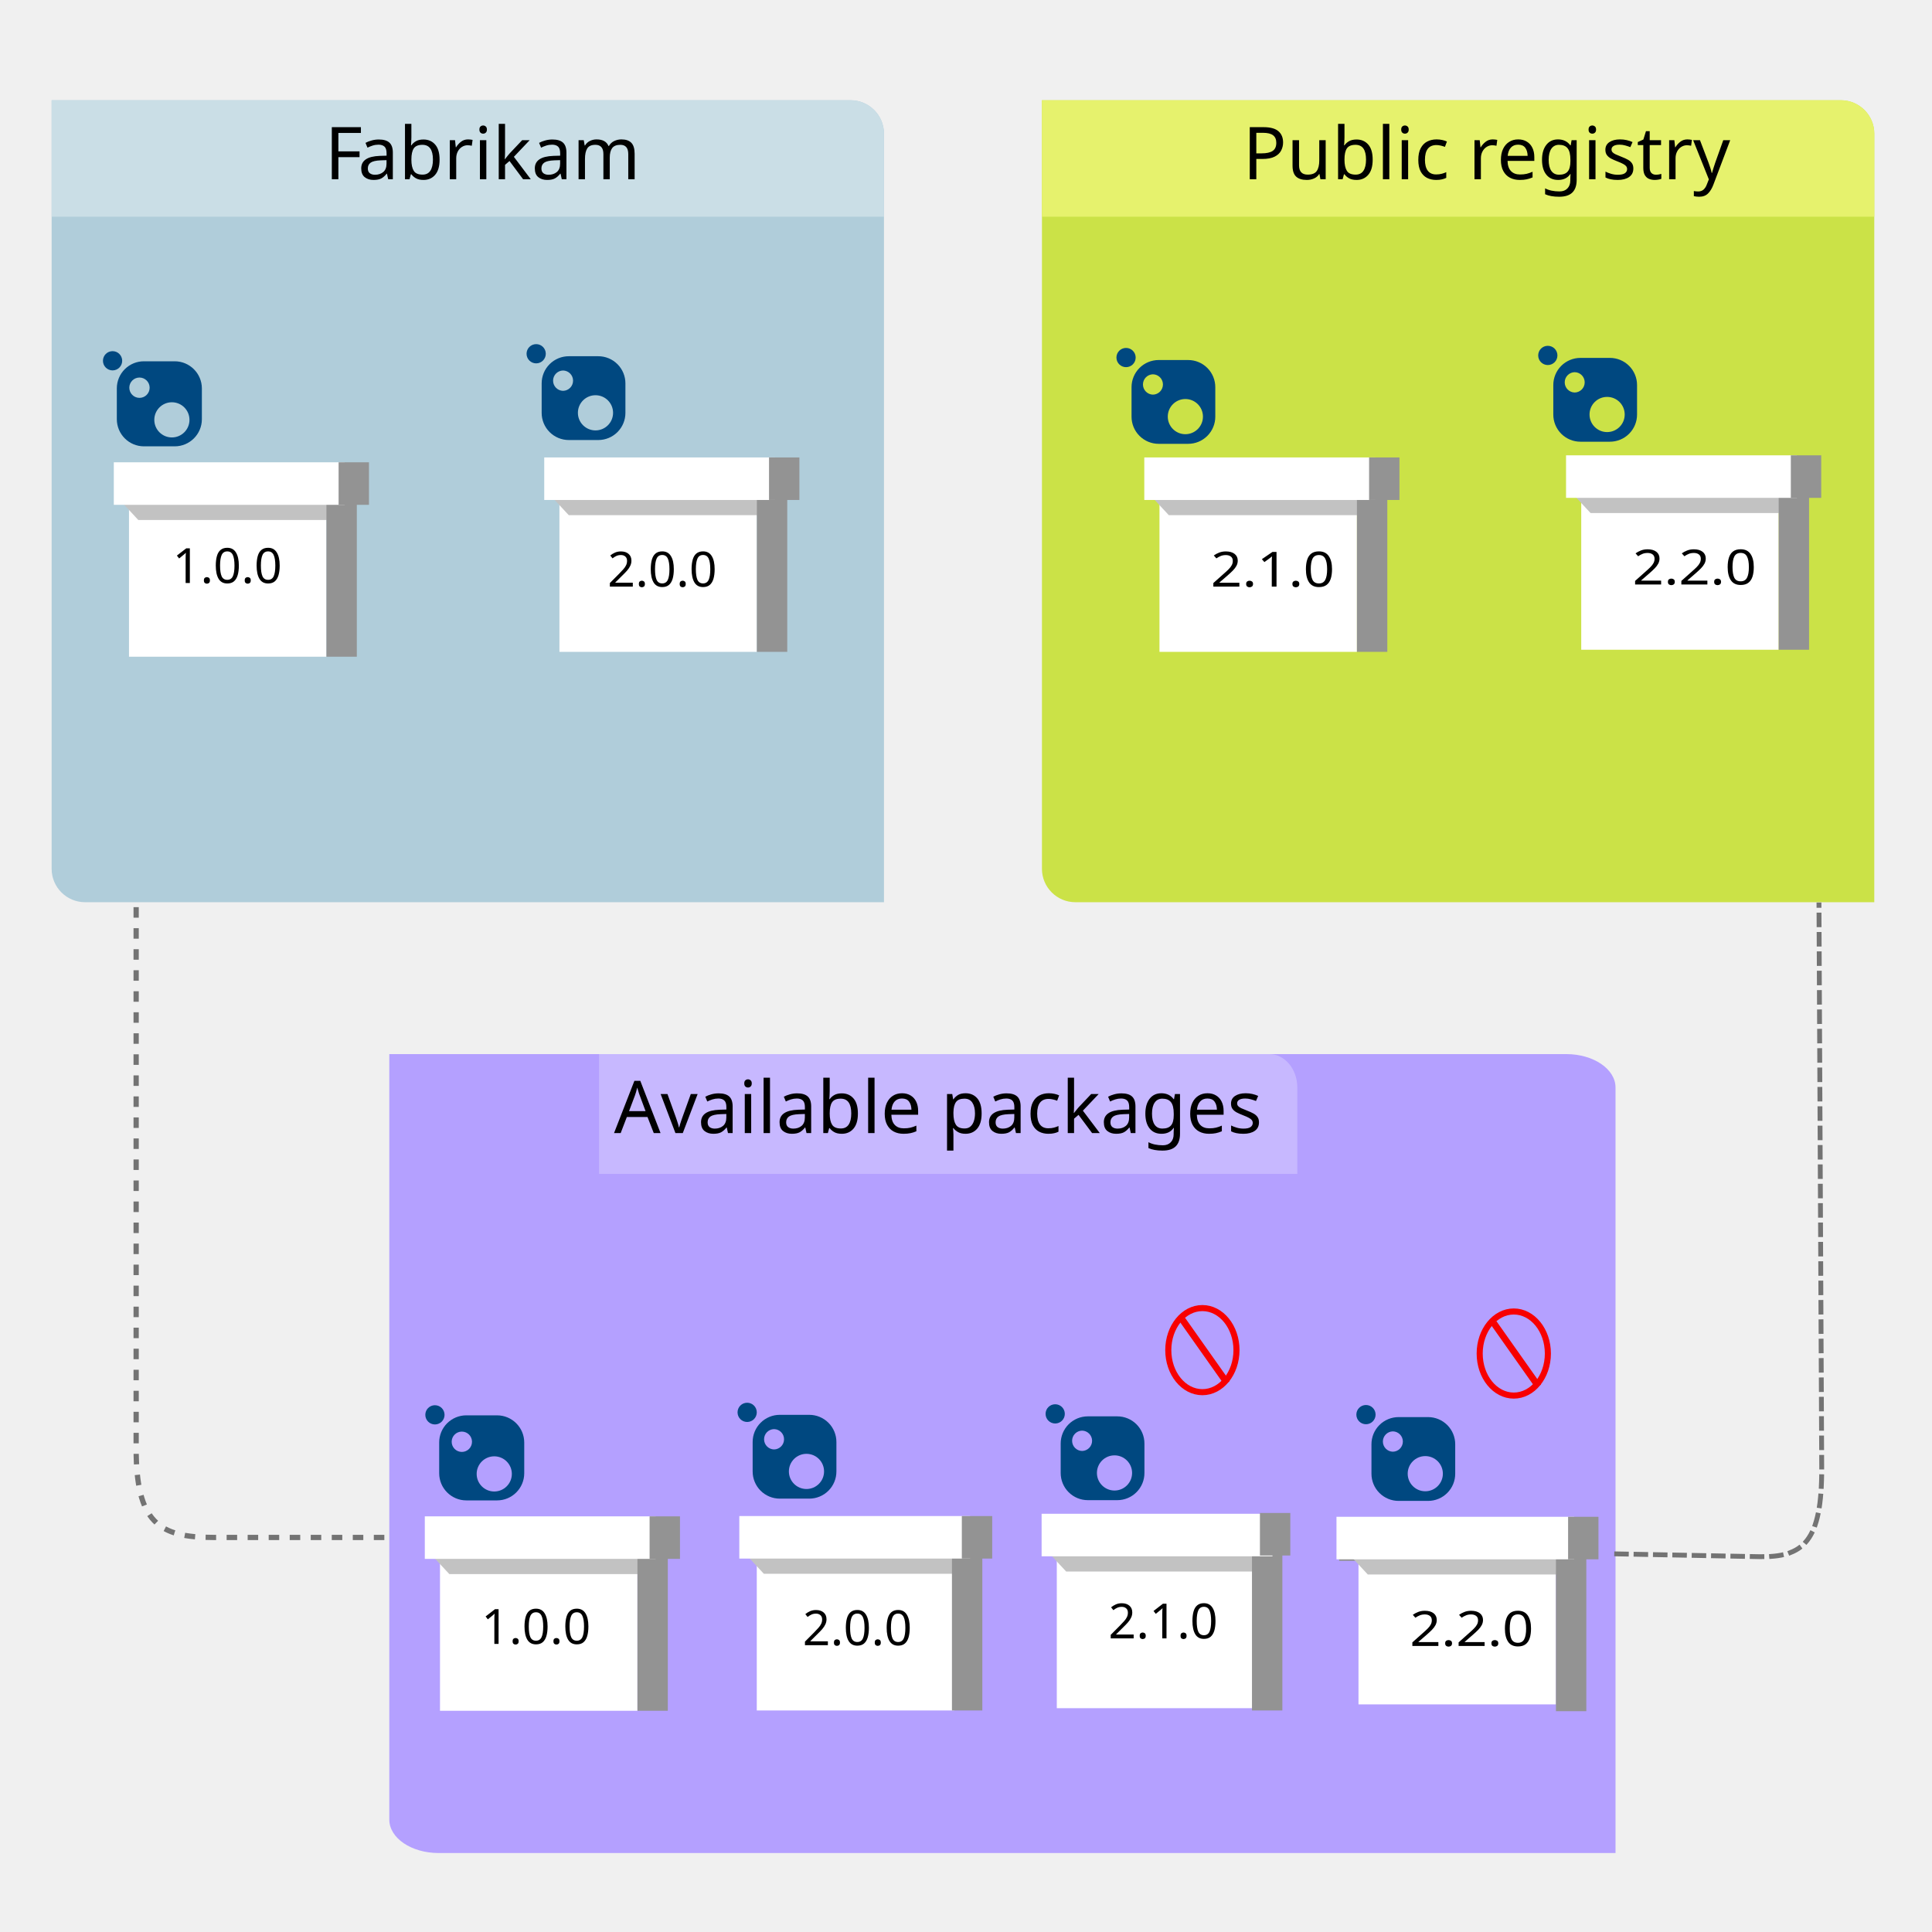
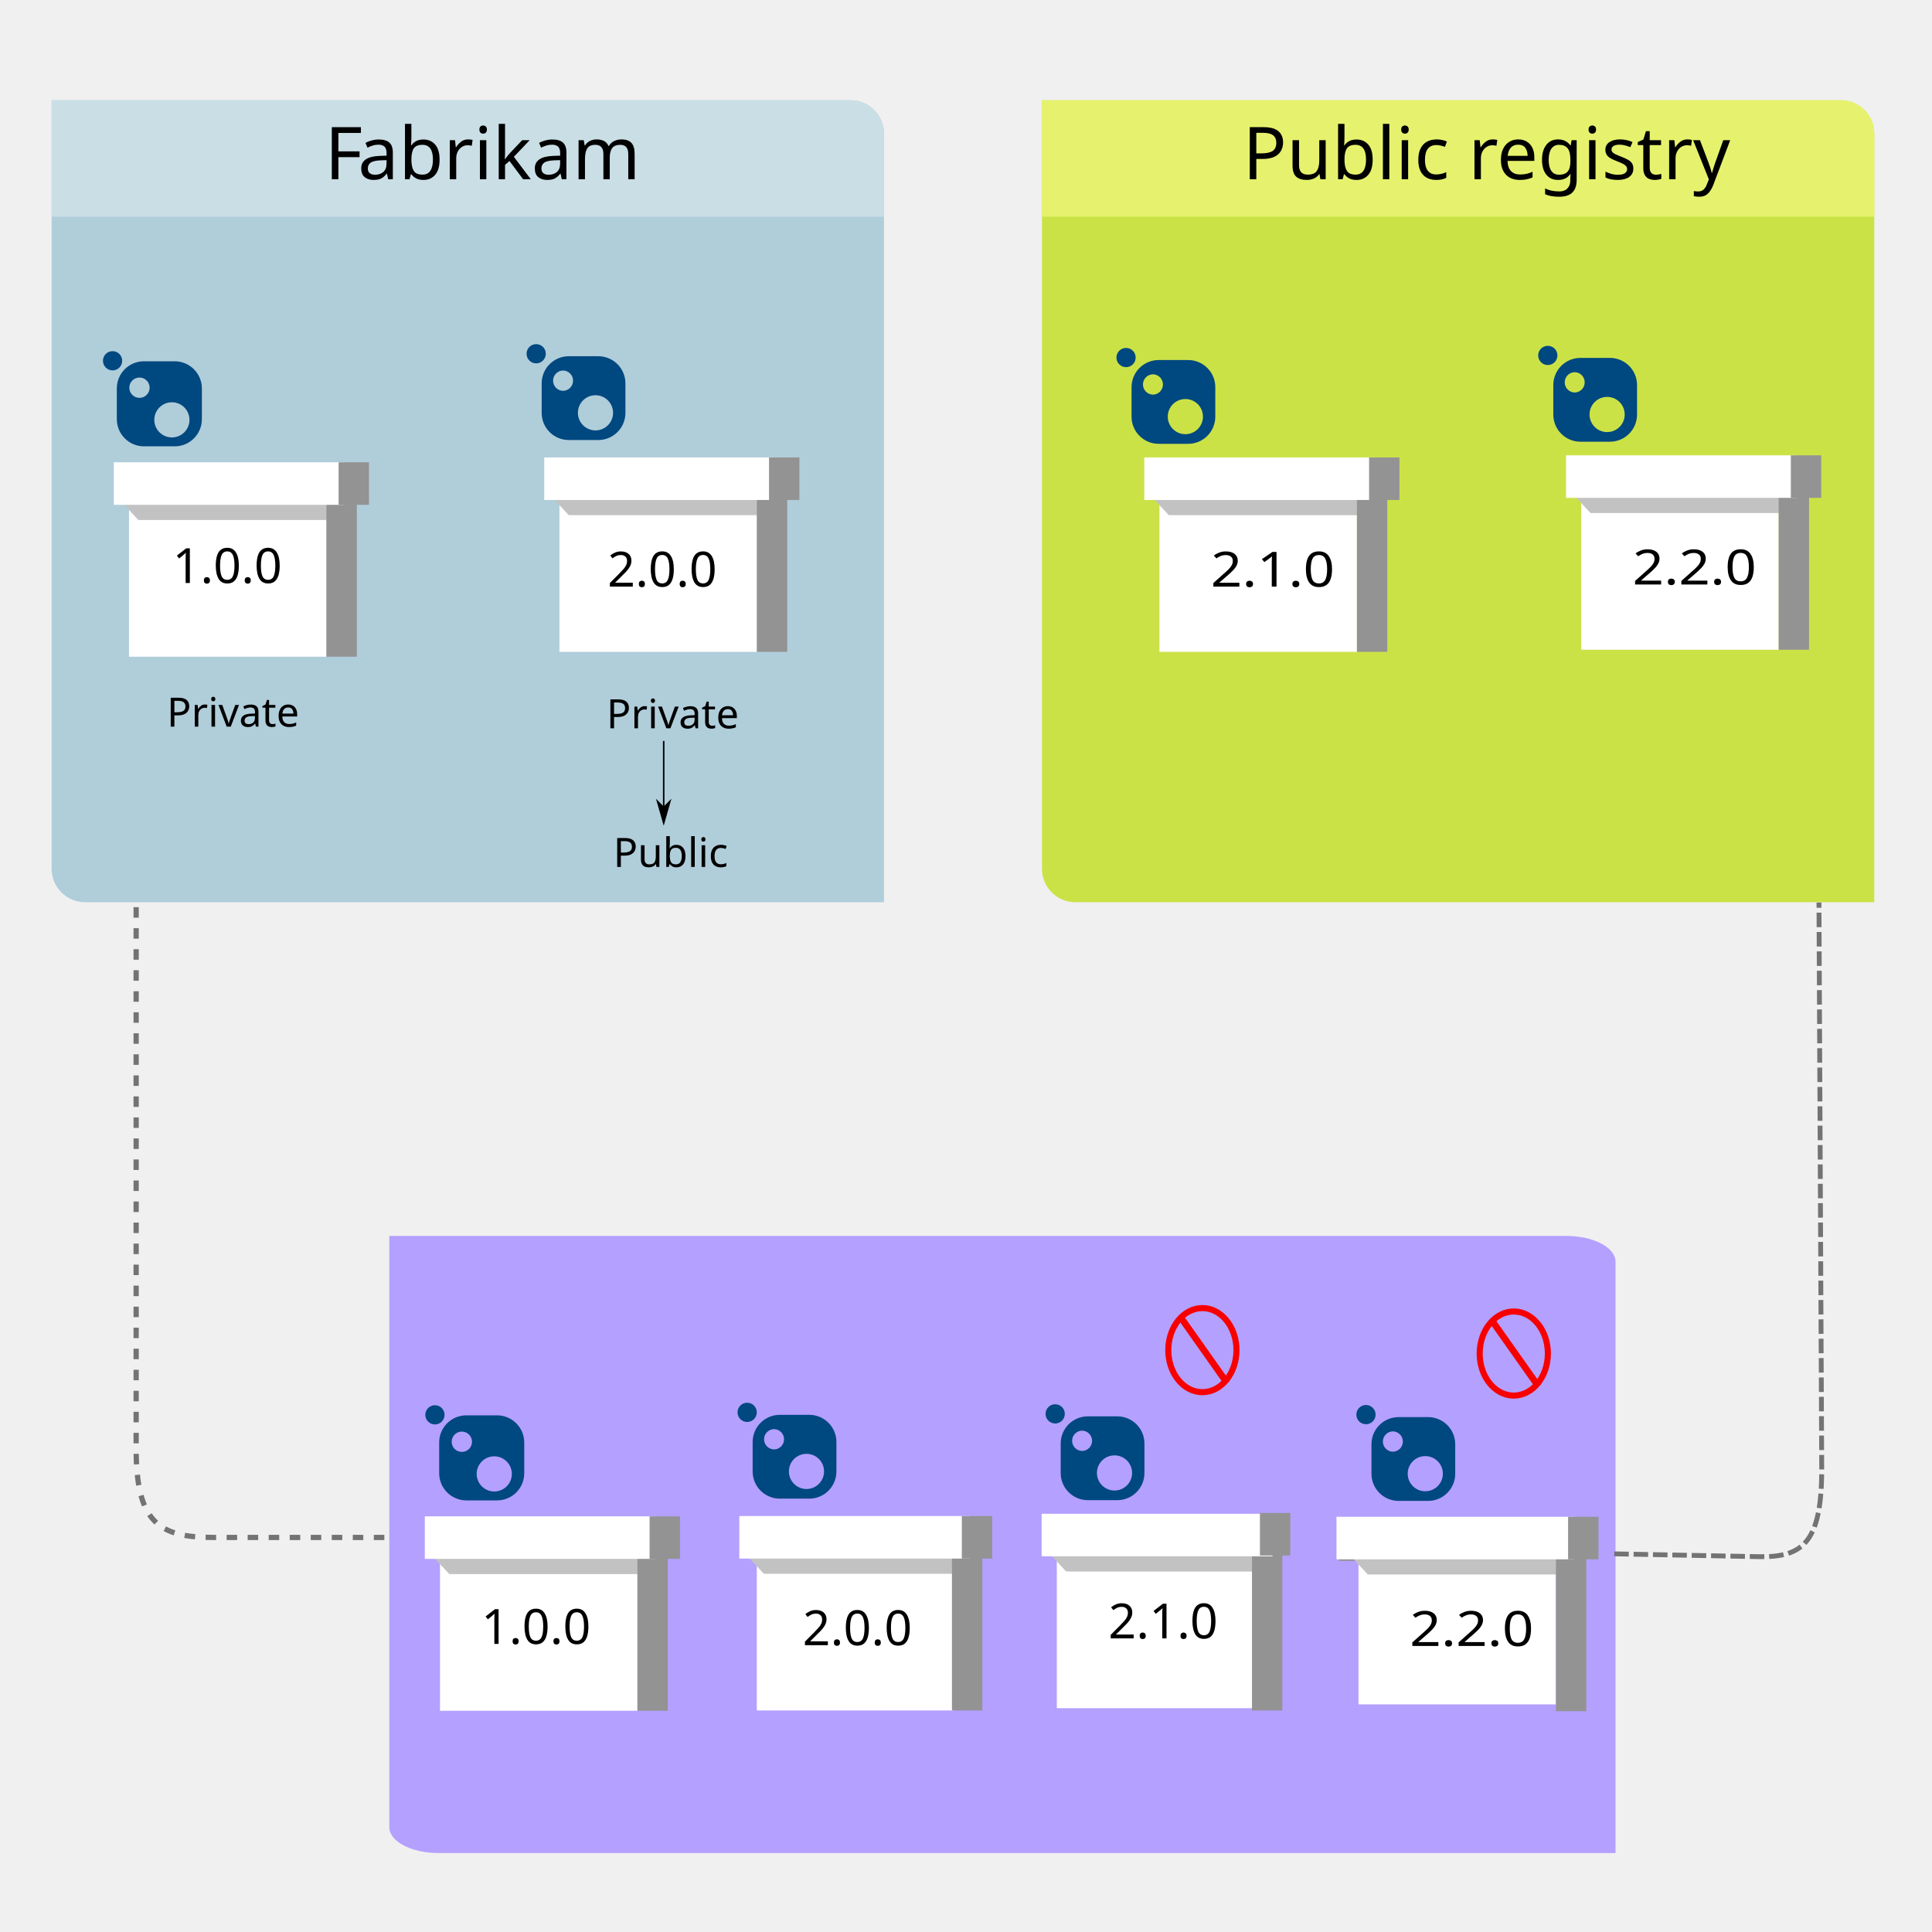
<svg xmlns="http://www.w3.org/2000/svg" xmlns:ns1="http://www.openswatchbook.org/uri/2009/osb" xmlns:xlink="http://www.w3.org/1999/xlink" viewBox="0 0 636 636" version="1.1" id="svg5370">
  <defs id="defs5374">
    <linearGradient id="linearGradient13520" ns1:paint="solid">
      <stop style="stop-color:#f80000;stop-opacity:1;" offset="0" id="stop13518" />
    </linearGradient>
    <marker style="overflow:visible;" id="marker7231" refX="0.0" refY="0.0" orient="auto">
      <path transform="scale(0.8) rotate(180) translate(12.5,0)" style="fill-rule:evenodd;stroke:#000000;stroke-width:1pt;stroke-opacity:1;fill:#000000;fill-opacity:1" d="M 0.0,0.0 L 5.0,-5.0 L -12.5,0.0 L 5.0,5.0 L 0.0,0.0 z " id="path7229" />
    </marker>
    <marker style="overflow:visible" id="marker7013" refX="0.0" refY="0.0" orient="auto">
      <path transform="scale(0.4) translate(7.4, 1)" style="fill-rule:evenodd;stroke:#000000;stroke-width:1pt;stroke-opacity:1;fill:#000000;fill-opacity:1" d="M -2.5,-1.0 C -2.5,1.76 -4.74,4.0 -7.5,4.0 C -10.26,4.0 -12.5,1.76 -12.5,-1.0 C -12.5,-3.76 -10.26,-6.0 -7.5,-6.0 C -4.74,-6.0 -2.5,-3.76 -2.5,-1.0 z " id="path7011" />
    </marker>
    <marker style="overflow:visible" id="DotS" refX="0.0" refY="0.0" orient="auto">
      <path transform="scale(0.2) translate(7.4, 1)" style="fill-rule:evenodd;stroke:#000000;stroke-width:1pt;stroke-opacity:1;fill:#000000;fill-opacity:1" d="M -2.5,-1.0 C -2.5,1.76 -4.74,4.0 -7.5,4.0 C -10.26,4.0 -12.5,1.76 -12.5,-1.0 C -12.5,-3.76 -10.26,-6.0 -7.5,-6.0 C -4.74,-6.0 -2.5,-3.76 -2.5,-1.0 z " id="path6500" />
    </marker>
    <marker style="overflow:visible" id="DotM-6" refX="0" refY="0" orient="auto">
      <path transform="matrix(0.4,0,0,0.4,2.96,0.4)" style="fill:#000000;fill-opacity:1;fill-rule:evenodd;stroke:#000000;stroke-width:1pt;stroke-opacity:1" d="m -2.5,-1 c 0,2.76 -2.24,5 -5,5 -2.76,0 -5,-2.24 -5,-5 0,-2.76 2.24,-5 5,-5 2.76,0 5,2.24 5,5 z" id="path6497-2" />
    </marker>
    <marker style="overflow:visible" id="Arrow1Lend-1" refX="0" refY="0" orient="auto">
      <path transform="matrix(-0.8,0,0,-0.8,-10,0)" style="fill:#000000;fill-opacity:1;fill-rule:evenodd;stroke:#000000;stroke-width:1pt;stroke-opacity:1" d="M 0,0 5,-5 -12.5,0 5,5 Z" id="path6436-7" />
    </marker>
    <linearGradient xlink:href="#linearGradient13520" id="linearGradient13522" x1="552.946" y1="396.939" x2="575.393" y2="396.939" gradientUnits="userSpaceOnUse" gradientTransform="translate(-65.84471,48.63529)" />
    <linearGradient xlink:href="#linearGradient13520" id="linearGradient13672" gradientUnits="userSpaceOnUse" x1="552.946" y1="396.939" x2="575.393" y2="396.939" gradientTransform="translate(-168.353,47.51295)" />
  </defs>
  <path d="M343,33H606a11,11,0,0,1,11,11V297a0,0,0,0,1,0,0H354a11,11,0,0,1-11-11V33A0,0,0,0,1,343,33Z" fill="#cbe247" id="path4566" />
  <path d="M17,33H280a11,11,0,0,1,11,11V297a0,0,0,0,1,0,0H28a11,11,0,0,1-11-11V33A0,0,0,0,1,17,33Z" fill="#b0cdda" id="path4568" />
  <path d="M291,71.333V44a11,11,0,0,0-11-11H17V71.333Z" fill="#cadee6" id="path4570" />
  <path d="M617,71.333V44a11,11,0,0,0-11-11H343V71.333Z" fill="#e6f26d" id="path4572" />
  <text transform="translate(106.906 59)" font-size="24" font-family="SegoeUI, Segoe UI" id="text4578">
    <tspan letter-spacing="-0.034em" id="tspan4574">F</tspan>
    <tspan x="10.898" y="0" id="tspan4576">abrikam</tspan>
  </text>
  <text font-size="24" font-family="SegoeUI, Segoe UI" id="text4580" style="font-style:normal;font-variant:normal;font-weight:normal;font-stretch:normal;font-size:24px;font-family:SegoeUI, 'Segoe UI';-inkscape-font-specification:'SegoeUI, Segoe UI, Normal';font-variant-ligatures:normal;font-variant-caps:normal;font-variant-numeric:normal;font-variant-east-asian:normal" x="409.087" y="59">
    <tspan id="tspan5482" x="409.087" y="59">Public registry</tspan>
  </text>
-   <path d="m 128.155,347 h 387.456 a 16.205,11 0 0 1 16.205,11 V 610 H 144.361 a 16.205,11 0 0 1 -16.205,-11 z" fill="#b4a0ff" id="path4600" style="stroke-width:1.214" />
-   <path d="M 427.064,386.444 V 358 a 9.228,11 0 0 0 -9.228,-11 h -220.626 v 39.444 z" fill="#c7b8ff" id="path4602" style="stroke-width:0.916" />
-   <text font-size="24px" font-family="SegoeUI, 'Segoe UI'" id="text4608" style="font-style:normal;font-variant:normal;font-weight:normal;font-stretch:normal;font-size:24px;font-family:SegoeUI, 'Segoe UI';-inkscape-font-specification:'SegoeUI, Segoe UI, Normal';font-variant-ligatures:normal;font-variant-caps:normal;font-variant-numeric:normal;font-variant-east-asian:normal" x="202.138" y="373">
-     <tspan id="tspan5378" x="202.138" y="373">Available packages</tspan>
-   </text>
+   <path d="m 128.155,406.859 h 387.456 a 16.205,8.496 0 0 1 16.205,8.496 V 610 H 144.361 a 16.205,8.496 0 0 1 -16.205,-8.496 z" fill="#b4a0ff" id="path4600" style="stroke-width:1.067" />
  <path d="m 256.716,465.752 a 8.932,8.932 0 0 0 -8.949,8.955 v 9.678 a 8.932,8.932 0 0 0 8.949,8.955 h 9.673 a 8.933,8.933 0 0 0 8.95,-8.955 v -9.678 a 8.933,8.933 0 0 0 -8.95,-8.955 z m -1.9,4.7 a 3.347,3.347 0 0 1 0,6.693 v 0 a 3.347,3.347 0 0 1 0,-6.693 z m 10.667,8.14 a 5.789,5.789 0 1 1 -5.786,5.789 5.788,5.788 0 0 1 5.786,-5.789 z m -19.523,-16.821 a 3.166,3.166 0 1 1 -3.165,3.166 3.165,3.165 0 0 1 3.165,-3.166 z" fill="#004880" id="path4820" />
  <rect x="255" y="229" width="0" height="0" fill="#447995" id="rect4872" />
  <path d="m 358.118,466.253 a 8.932,8.932 0 0 0 -8.949,8.955 v 9.678 a 8.932,8.932 0 0 0 8.949,8.955 h 9.673 a 8.933,8.933 0 0 0 8.95,-8.955 v -9.678 a 8.933,8.933 0 0 0 -8.95,-8.955 z m -1.9,4.7 a 3.347,3.347 0 0 1 0,6.693 v 0 a 3.347,3.347 0 0 1 0,-6.693 z m 10.667,8.14 a 5.789,5.789 0 1 1 -5.786,5.789 5.788,5.788 0 0 1 5.786,-5.789 z m -19.523,-16.821 a 3.166,3.166 0 1 1 -3.165,3.166 3.165,3.165 0 0 1 3.165,-3.166 z" fill="#004880" id="path5178" />
  <rect x="249.125" y="507.071" width="65" height="56" fill="#ffffff" id="rect4584-5" />
  <polygon points="123,130 54.499,130 60.069,136 123,136 " fill="#c2c2c2" id="polygon4586-2" transform="translate(191.3765,382.0706)" />
  <rect x="313.376" y="507.071" width="10" height="56" fill="#939393" id="rect4588-9" />
  <rect x="243.376" y="499.071" width="76" height="14" fill="#ffffff" id="rect4590-5" />
  <rect x="316.628" y="499.071" width="10" height="14" fill="#939393" id="rect4592-7" />
  <rect x="347.892" y="506.322" width="65" height="56" fill="#ffffff" id="rect4584-5-8" />
  <polygon points="123,130 54.499,130 60.069,136 123,136 " fill="#c2c2c2" id="polygon4586-2-8" transform="translate(290.8918,381.3224)" />
  <rect x="412.144" y="510.064" width="10" height="53.007" fill="#939393" id="rect4588-9-4" style="stroke-width:0.973" />
  <rect x="342.892" y="498.322" width="76" height="14" fill="#ffffff" id="rect4590-5-7" />
  <rect x="440.835" y="499.819" width="10" height="14" fill="#939393" id="rect4592-7-7" />
  <text font-size="16px" font-family="SegoeUI, 'Segoe UI'" id="text5176" x="364.874" y="539.348" style="font-style:normal;font-variant:normal;font-weight:normal;font-stretch:normal;font-size:16px;font-family:SegoeUI, 'Segoe UI';-inkscape-font-specification:'SegoeUI, Segoe UI, Normal';font-variant-ligatures:normal;font-variant-caps:normal;font-variant-numeric:normal;font-variant-east-asian:normal">
    <tspan id="tspan13394" x="364.874" y="539.348">2.1.0</tspan>
  </text>
  <text font-size="16px" font-family="SegoeUI, 'Segoe UI'" id="text4644" x="264.22" y="541.586" style="font-style:normal;font-variant:normal;font-weight:normal;font-stretch:normal;font-size:16px;font-family:SegoeUI, 'Segoe UI';-inkscape-font-specification:'SegoeUI, Segoe UI, Normal';font-variant-ligatures:normal;font-variant-caps:normal;font-variant-numeric:normal;font-variant-east-asian:normal">
    <tspan id="tspan13392" x="264.22" y="541.586">2.0.0</tspan>
  </text>
  <path d="m 144.576,474.835 v 10.135 a 8.95,8.95 0 0 0 8.95,8.95 h 10.1 a 8.95,8.95 0 0 0 8.95,-8.95 v -10.095 a 8.955,8.955 0 0 0 -8.955,-8.955 h -10.095 a 8.917,8.917 0 0 0 -8.95,8.915 z m 7.458,-3.565 a 3.347,3.347 0 0 1 0,6.694 v 0 a 3.347,3.347 0 0 1 0,-6.694 z m 10.667,8.141 a 5.789,5.789 0 1 1 -5.786,5.789 5.788,5.788 0 0 1 5.786,-5.789 z m -19.525,-16.824 a 3.166,3.166 0 1 1 -3.165,3.165 3.164,3.164 0 0 1 3.165,-3.165 z" fill="#004880" id="path4598" />
  <rect x="144.842" y="507.172" width="65" height="56" fill="#ffffff" id="rect4584" />
  <polygon points="60.069,136 123,136 123,130 54.499,130 " fill="#c2c2c2" id="polygon4586" transform="translate(87.84237,382.1718)" />
  <rect x="209.842" y="507.172" width="10" height="56" fill="#939393" id="rect4588" />
  <rect x="139.842" y="499.172" width="76" height="14" fill="#ffffff" id="rect4590" />
  <rect x="213.842" y="499.172" width="10" height="14" fill="#939393" id="rect4592" />
  <text font-size="16px" font-family="SegoeUI, 'Segoe UI'" id="text4596" x="158.443" y="541.158" style="font-style:normal;font-variant:normal;font-weight:normal;font-stretch:normal;font-size:16px;font-family:SegoeUI, 'Segoe UI';-inkscape-font-specification:'SegoeUI, Segoe UI, Normal';font-variant-ligatures:normal;font-variant-caps:normal;font-variant-numeric:normal;font-variant-east-asian:normal">
    <tspan id="tspan13390" x="158.443" y="541.158">1.0.0</tspan>
  </text>
  <path d="m 187.26,117.267 a 8.932,8.932 0 0 0 -8.949,8.955 v 9.678 a 8.932,8.932 0 0 0 8.949,8.955 h 9.673 a 8.933,8.933 0 0 0 8.95,-8.955 v -9.678 a 8.933,8.933 0 0 0 -8.95,-8.955 z m -1.9,4.7 a 3.347,3.347 0 0 1 0,6.693 v 0 a 3.347,3.347 0 0 1 0,-6.693 z m 10.667,8.14 a 5.789,5.789 0 1 1 -5.786,5.789 5.788,5.788 0 0 1 5.786,-5.789 z m -19.523,-16.821 a 3.166,3.166 0 1 1 -3.165,3.166 3.165,3.165 0 0 1 3.165,-3.166 z" fill="#004880" id="path4820-0" />
  <path d="m 381.443,118.517 a 8.932,8.932 0 0 0 -8.949,8.955 v 9.678 a 8.932,8.932 0 0 0 8.949,8.955 h 9.673 a 8.933,8.933 0 0 0 8.95,-8.955 v -9.678 a 8.933,8.933 0 0 0 -8.95,-8.955 z m -1.9,4.7 a 3.347,3.347 0 0 1 0,6.693 v 0 a 3.347,3.347 0 0 1 0,-6.693 z m 10.667,8.14 a 5.789,5.789 0 1 1 -5.786,5.789 5.788,5.788 0 0 1 5.786,-5.789 z m -19.523,-16.821 a 3.166,3.166 0 1 1 -3.165,3.166 3.165,3.165 0 0 1 3.165,-3.166 z" fill="#004880" id="path5178-0" />
  <rect x="184.158" y="158.586" width="65" height="56" fill="#ffffff" id="rect4584-5-2" />
  <polygon points="123,130 54.499,130 60.069,136 123,136 " fill="#c2c2c2" id="polygon4586-2-1" transform="translate(127.1578,33.58645)" />
  <rect x="249.158" y="158.586" width="10" height="56" fill="#939393" id="rect4588-9-3" />
  <rect x="179.158" y="150.586" width="76" height="14" fill="#ffffff" id="rect4590-5-9" />
  <rect x="253.158" y="150.586" width="10" height="14" fill="#939393" id="rect4592-7-1" />
  <rect x="381.692" y="158.586" width="65" height="56" fill="#ffffff" id="rect4584-5-8-7" />
  <polygon points="60.069,136 123,136 123,130 54.499,130 " fill="#c2c2c2" id="polygon4586-2-8-1" transform="translate(324.6919,33.58646)" />
  <rect x="446.692" y="158.586" width="10" height="56" fill="#939393" id="rect4588-9-4-5" />
  <rect x="376.692" y="150.586" width="76" height="14" fill="#ffffff" id="rect4590-5-7-5" />
  <rect x="450.692" y="150.586" width="10" height="14" fill="#939393" id="rect4592-7-7-6" />
  <text font-size="16px" font-family="SegoeUI, 'Segoe UI'" id="text5176-0" x="374.465" y="205.535" style="font-style:normal;font-variant:normal;font-weight:normal;font-stretch:normal;font-size:17.03px;font-family:SegoeUI, 'Segoe UI';-inkscape-font-specification:'SegoeUI, Segoe UI, Normal';font-variant-ligatures:normal;font-variant-caps:normal;font-variant-numeric:normal;font-variant-east-asian:normal;stroke-width:1.064" transform="scale(1.064347,0.9395429)">
    <tspan id="tspan13384" x="374.465" y="205.535">2.1.0</tspan>
  </text>
  <text font-size="16px" font-family="SegoeUI, 'Segoe UI'" id="text4644-2" x="200.001" y="193.101" style="-inkscape-font-specification:'SegoeUI, Segoe UI, Normal';font-family:SegoeUI, 'Segoe UI';font-weight:normal;font-style:normal;font-stretch:normal;font-variant:normal;font-size:16px;font-variant-ligatures:normal;font-variant-caps:normal;font-variant-numeric:normal;font-variant-east-asian:normal;">
    <tspan id="tspan13386">2.0.0</tspan>
  </text>
  <path d="m 38.457,127.847 v 10.135 a 8.95,8.95 0 0 0 8.95,8.95 h 10.1 a 8.95,8.95 0 0 0 8.95,-8.95 v -10.095 a 8.955,8.955 0 0 0 -8.955,-8.955 h -10.095 a 8.917,8.917 0 0 0 -8.95,8.915 z m 7.458,-3.565 a 3.347,3.347 0 0 1 0,6.694 v 0 a 3.347,3.347 0 0 1 0,-6.694 z m 10.667,8.141 a 5.789,5.789 0 1 1 -5.786,5.789 5.788,5.788 0 0 1 5.786,-5.789 z m -19.525,-16.824 a 3.166,3.166 0 1 1 -3.165,3.165 3.164,3.164 0 0 1 3.165,-3.165 z" fill="#004880" id="path4598-4" />
  <rect x="42.464" y="160.184" width="65" height="56" fill="#ffffff" id="rect4584-9" />
  <polygon points="123,130 54.499,130 60.069,136 123,136 " fill="#c2c2c2" id="polygon4586-3" transform="translate(-14.53633,35.1841)" />
  <rect x="107.464" y="160.184" width="10" height="56" fill="#939393" id="rect4588-3" />
  <rect x="37.464" y="152.184" width="76" height="14" fill="#ffffff" id="rect4590-8" />
  <rect x="111.464" y="152.184" width="10" height="14" fill="#939393" id="rect4592-5" />
  <text font-size="16px" font-family="SegoeUI, 'Segoe UI'" id="text4596-1" x="56.813" y="191.925" style="font-style:normal;font-variant:normal;font-weight:normal;font-stretch:normal;font-size:16px;font-family:SegoeUI, 'Segoe UI';-inkscape-font-specification:'SegoeUI, Segoe UI, Normal';font-variant-ligatures:normal;font-variant-caps:normal;font-variant-numeric:normal;font-variant-east-asian:normal">
    <tspan id="tspan13388" x="56.813" y="191.925">1.0.0</tspan>
  </text>
  <path d="M 126.521,506.114 H 70.073 c -17.826,0 -25.253,-5.039 -25.253,-29.227 V 296.483" fill="none" stroke="#737373" stroke-miterlimit="10" stroke-width="1.73" stroke-dasharray="3.461, 3.461" id="path13122" />
  <path d="m 532.192,511.529 46.739,0.914 c 14.76,0.289 20.884,-4.758 20.764,-29.561 l -0.902,-184.986" fill="none" stroke="#737373" stroke-miterlimit="10" stroke-width="1.73" stroke-dasharray="3.461, 3.461" id="path13122-7" style="stroke-width:1.594;stroke-linecap:square;stroke-linejoin:round;stroke-miterlimit:10;stroke-dasharray:3.188, 3.188;stroke-dashoffset:0;paint-order:markers stroke fill" />
  <path d="m 520.282,117.819 a 8.932,8.932 0 0 0 -8.949,8.955 v 9.678 a 8.932,8.932 0 0 0 8.949,8.955 h 9.673 a 8.933,8.933 0 0 0 8.95,-8.955 v -9.678 a 8.933,8.933 0 0 0 -8.95,-8.955 z m -1.9,4.7 a 3.347,3.347 0 0 1 0,6.693 v 0 a 3.347,3.347 0 0 1 0,-6.693 z m 10.667,8.14 a 5.789,5.789 0 1 1 -5.786,5.789 5.788,5.788 0 0 1 5.786,-5.789 z m -19.523,-16.821 a 3.166,3.166 0 1 1 -3.165,3.166 3.165,3.165 0 0 1 3.165,-3.166 z" fill="#004880" id="path5178-0-9" />
  <rect x="520.531" y="157.889" width="65" height="56" fill="#ffffff" id="rect4584-5-8-7-9" />
  <polygon points="60.069,136 123,136 123,130 54.499,130 " fill="#c2c2c2" id="polygon4586-2-8-1-6" transform="translate(463.5308,32.88881)" />
  <rect x="585.531" y="157.889" width="10" height="56" fill="#939393" id="rect4588-9-4-5-6" />
  <rect x="515.531" y="149.889" width="76" height="14" fill="#ffffff" id="rect4590-5-7-5-7" />
  <rect x="589.531" y="149.889" width="10" height="14" fill="#939393" id="rect4592-7-7-6-1" />
  <text font-size="16px" font-family="SegoeUI, 'Segoe UI'" id="text5176-0-8" x="504.91" y="204.792" style="font-style:normal;font-variant:normal;font-weight:normal;font-stretch:normal;font-size:17.03px;font-family:SegoeUI, 'Segoe UI';-inkscape-font-specification:'SegoeUI, Segoe UI, Normal';font-variant-ligatures:normal;font-variant-caps:normal;font-variant-numeric:normal;font-variant-east-asian:normal;stroke-width:1.064" transform="scale(1.064347,0.9395429)">
    <tspan id="tspan13444" x="504.91" y="204.792">2.2.0</tspan>
  </text>
  <path d="m 460.423,466.497 a 8.932,8.932 0 0 0 -8.949,8.955 v 9.678 a 8.932,8.932 0 0 0 8.949,8.955 h 9.673 a 8.933,8.933 0 0 0 8.95,-8.955 v -9.678 a 8.933,8.933 0 0 0 -8.95,-8.955 z m -1.9,4.7 a 3.347,3.347 0 0 1 0,6.693 v 0 a 3.347,3.347 0 0 1 0,-6.693 z m 10.667,8.14 a 5.789,5.789 0 1 1 -5.786,5.789 5.788,5.788 0 0 1 5.786,-5.789 z m -19.523,-16.821 a 3.166,3.166 0 1 1 -3.165,3.166 3.165,3.165 0 0 1 3.165,-3.166 z" fill="#004880" id="path5178-0-9-9" />
  <rect x="447.204" y="507.315" width="65" height="53.755" fill="#ffffff" id="rect4584-5-8-7-9-3" style="stroke-width:0.98" />
  <polygon points="123,136 123,130 54.499,130 60.069,136 " fill="#c2c2c2" id="polygon4586-2-8-1-6-4" transform="translate(390.2037,382.3147)" />
  <rect x="512.204" y="507.315" width="10" height="56" fill="#939393" id="rect4588-9-4-5-6-4" />
  <rect x="439.959" y="499.315" width="78.245" height="14" fill="#ffffff" id="rect4590-5-7-5-7-8" style="stroke-width:1.015" />
  <rect x="516.204" y="499.315" width="10" height="14" fill="#939393" id="rect4592-7-7-6-1-0" />
  <text font-size="16px" font-family="SegoeUI, 'Segoe UI'" id="text5176-0-8-4" x="436.016" y="576.703" style="font-style:normal;font-variant:normal;font-weight:normal;font-stretch:normal;font-size:17.03px;font-family:SegoeUI, 'Segoe UI';-inkscape-font-specification:'SegoeUI, Segoe UI, Normal';font-variant-ligatures:normal;font-variant-caps:normal;font-variant-numeric:normal;font-variant-east-asian:normal;stroke-width:1.064" transform="scale(1.064347,0.9395429)">
    <tspan id="tspan13444-0" x="436.016" y="576.703">2.2.0</tspan>
  </text>
  <rect x="414.76" y="498.059" width="10" height="14" fill="#939393" id="rect4592-7-7-6-1-0-0" />
  <ellipse style="fill:none;fill-opacity:1;stroke:url(#linearGradient13522);stroke-width:2;stroke-linecap:square;stroke-linejoin:round;stroke-miterlimit:10;stroke-dasharray:none;stroke-dashoffset:0;paint-order:fill markers stroke" id="path13516" cx="498.325" cy="445.574" rx="11.224" ry="13.842" />
  <path style="fill:none;stroke:#f70000;stroke-width:2.173;stroke-linecap:butt;stroke-linejoin:miter;stroke-miterlimit:4;stroke-dasharray:none;stroke-opacity:1" d="m 491.715,435.531 c 14.716,20.835 14.716,20.835 14.716,20.835" id="path13642" />
  <ellipse style="fill:none;fill-opacity:1;stroke:url(#linearGradient13672);stroke-width:2;stroke-linecap:square;stroke-linejoin:round;stroke-miterlimit:10;stroke-dasharray:none;stroke-dashoffset:0;paint-order:fill markers stroke" id="path13516-9" cx="395.816" cy="444.452" rx="11.224" ry="13.842" />
  <path style="fill:none;stroke:#f70000;stroke-width:2.173;stroke-linecap:butt;stroke-linejoin:miter;stroke-miterlimit:4;stroke-dasharray:none;stroke-opacity:1" d="m 389.207,434.408 c 14.716,20.835 14.716,20.835 14.716,20.835" id="path13642-8" />
+   <text font-size="24px" font-family="SegoeUI, 'Segoe UI'" id="text4578-0" x="54.905" y="239.199" style="font-style:normal;font-variant:normal;font-weight:normal;font-stretch:normal;font-size:13.333px;font-family:SegoeUI, 'Segoe UI';-inkscape-font-specification:'SegoeUI, Segoe UI, Normal';font-variant-ligatures:normal;font-variant-caps:normal;font-variant-numeric:normal;font-variant-east-asian:normal;stroke-width:0.3;stroke-miterlimit:7;stroke-dasharray:none">
+     <tspan id="tspan13704" x="54.905" y="239.199">Private</tspan>
+   </text>
+   <text font-size="24px" font-family="SegoeUI, 'Segoe UI'" id="text4578-0-8" x="199.639" y="239.741" style="font-style:normal;font-variant:normal;font-weight:normal;font-stretch:normal;font-size:13.333px;font-family:SegoeUI, 'Segoe UI';-inkscape-font-specification:'SegoeUI, Segoe UI, Normal';font-variant-ligatures:normal;font-variant-caps:normal;font-variant-numeric:normal;font-variant-east-asian:normal;stroke-width:0.3;stroke-miterlimit:7;stroke-dasharray:none">
+     <tspan id="tspan13704-4" x="199.639" y="239.741">Private</tspan>
+   </text>
+   <text font-size="24px" font-family="SegoeUI, 'Segoe UI'" id="text4578-0-8-4" x="201.884" y="285.383" style="font-style:normal;font-variant:normal;font-weight:normal;font-stretch:normal;font-size:13.333px;font-family:SegoeUI, 'Segoe UI';-inkscape-font-specification:'SegoeUI, Segoe UI, Normal';font-variant-ligatures:normal;font-variant-caps:normal;font-variant-numeric:normal;font-variant-east-asian:normal;stroke-width:0.3;stroke-miterlimit:7;stroke-dasharray:none">
+     <tspan id="tspan13754" x="201.884" y="285.383">Public</tspan>
+   </text>
+   <path style="fill:none;stroke:#000000;stroke-width:0.5;stroke-linecap:butt;stroke-linejoin:miter;stroke-miterlimit:4;stroke-dasharray:none;stroke-opacity:1;marker-end:url(#marker7231)" d="m 218.485,243.925 c 0,26.936 0,26.936 0,26.936" id="path13920" />
</svg>
